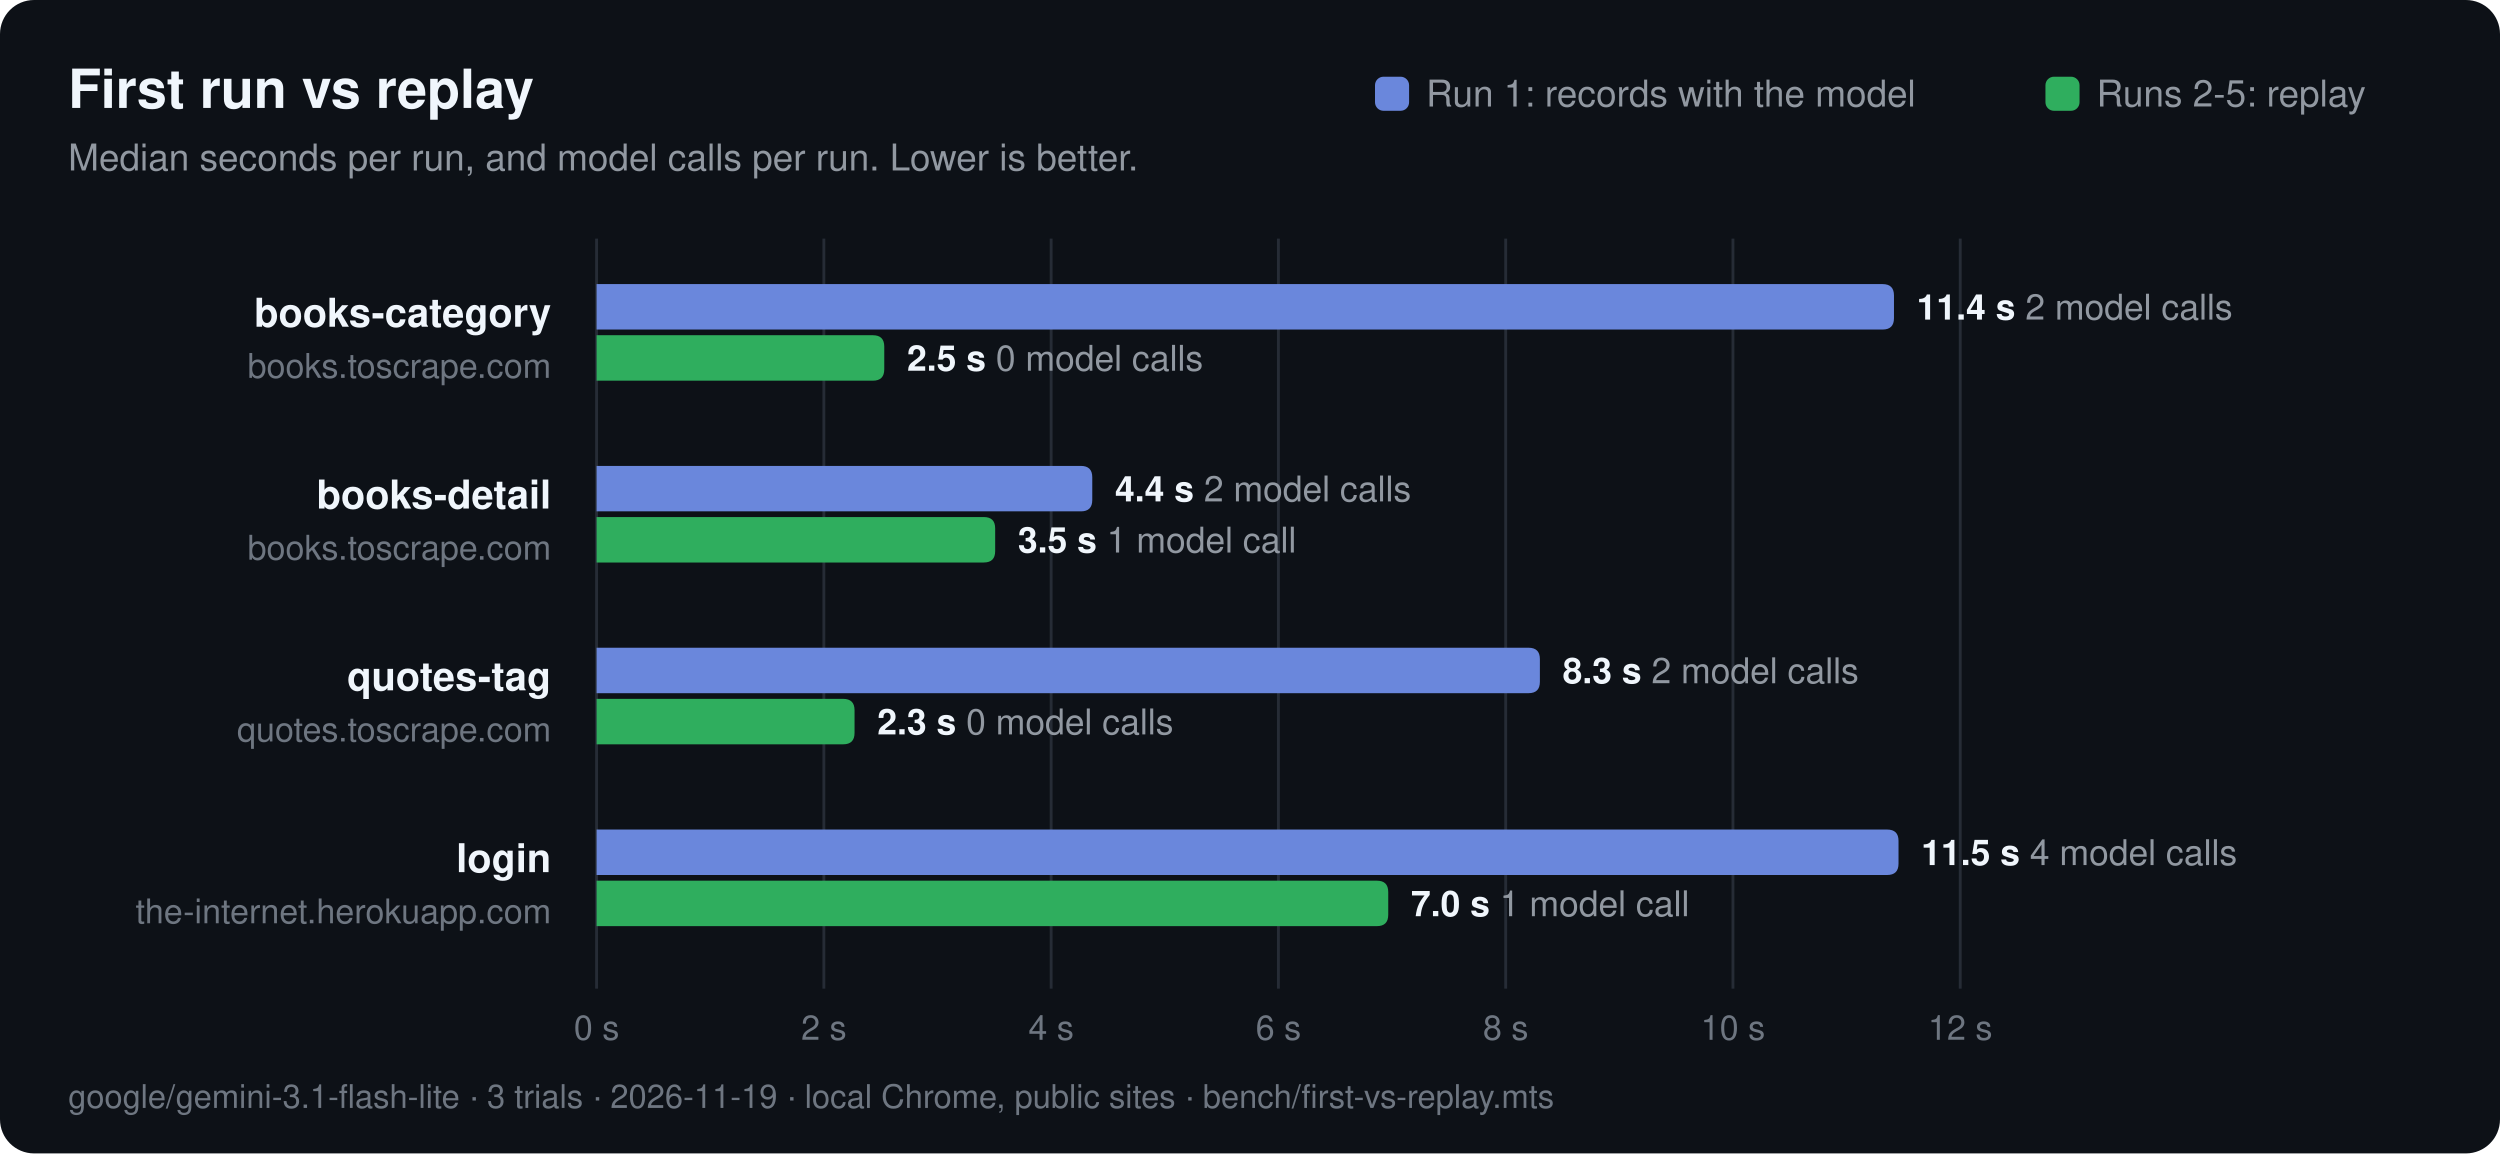
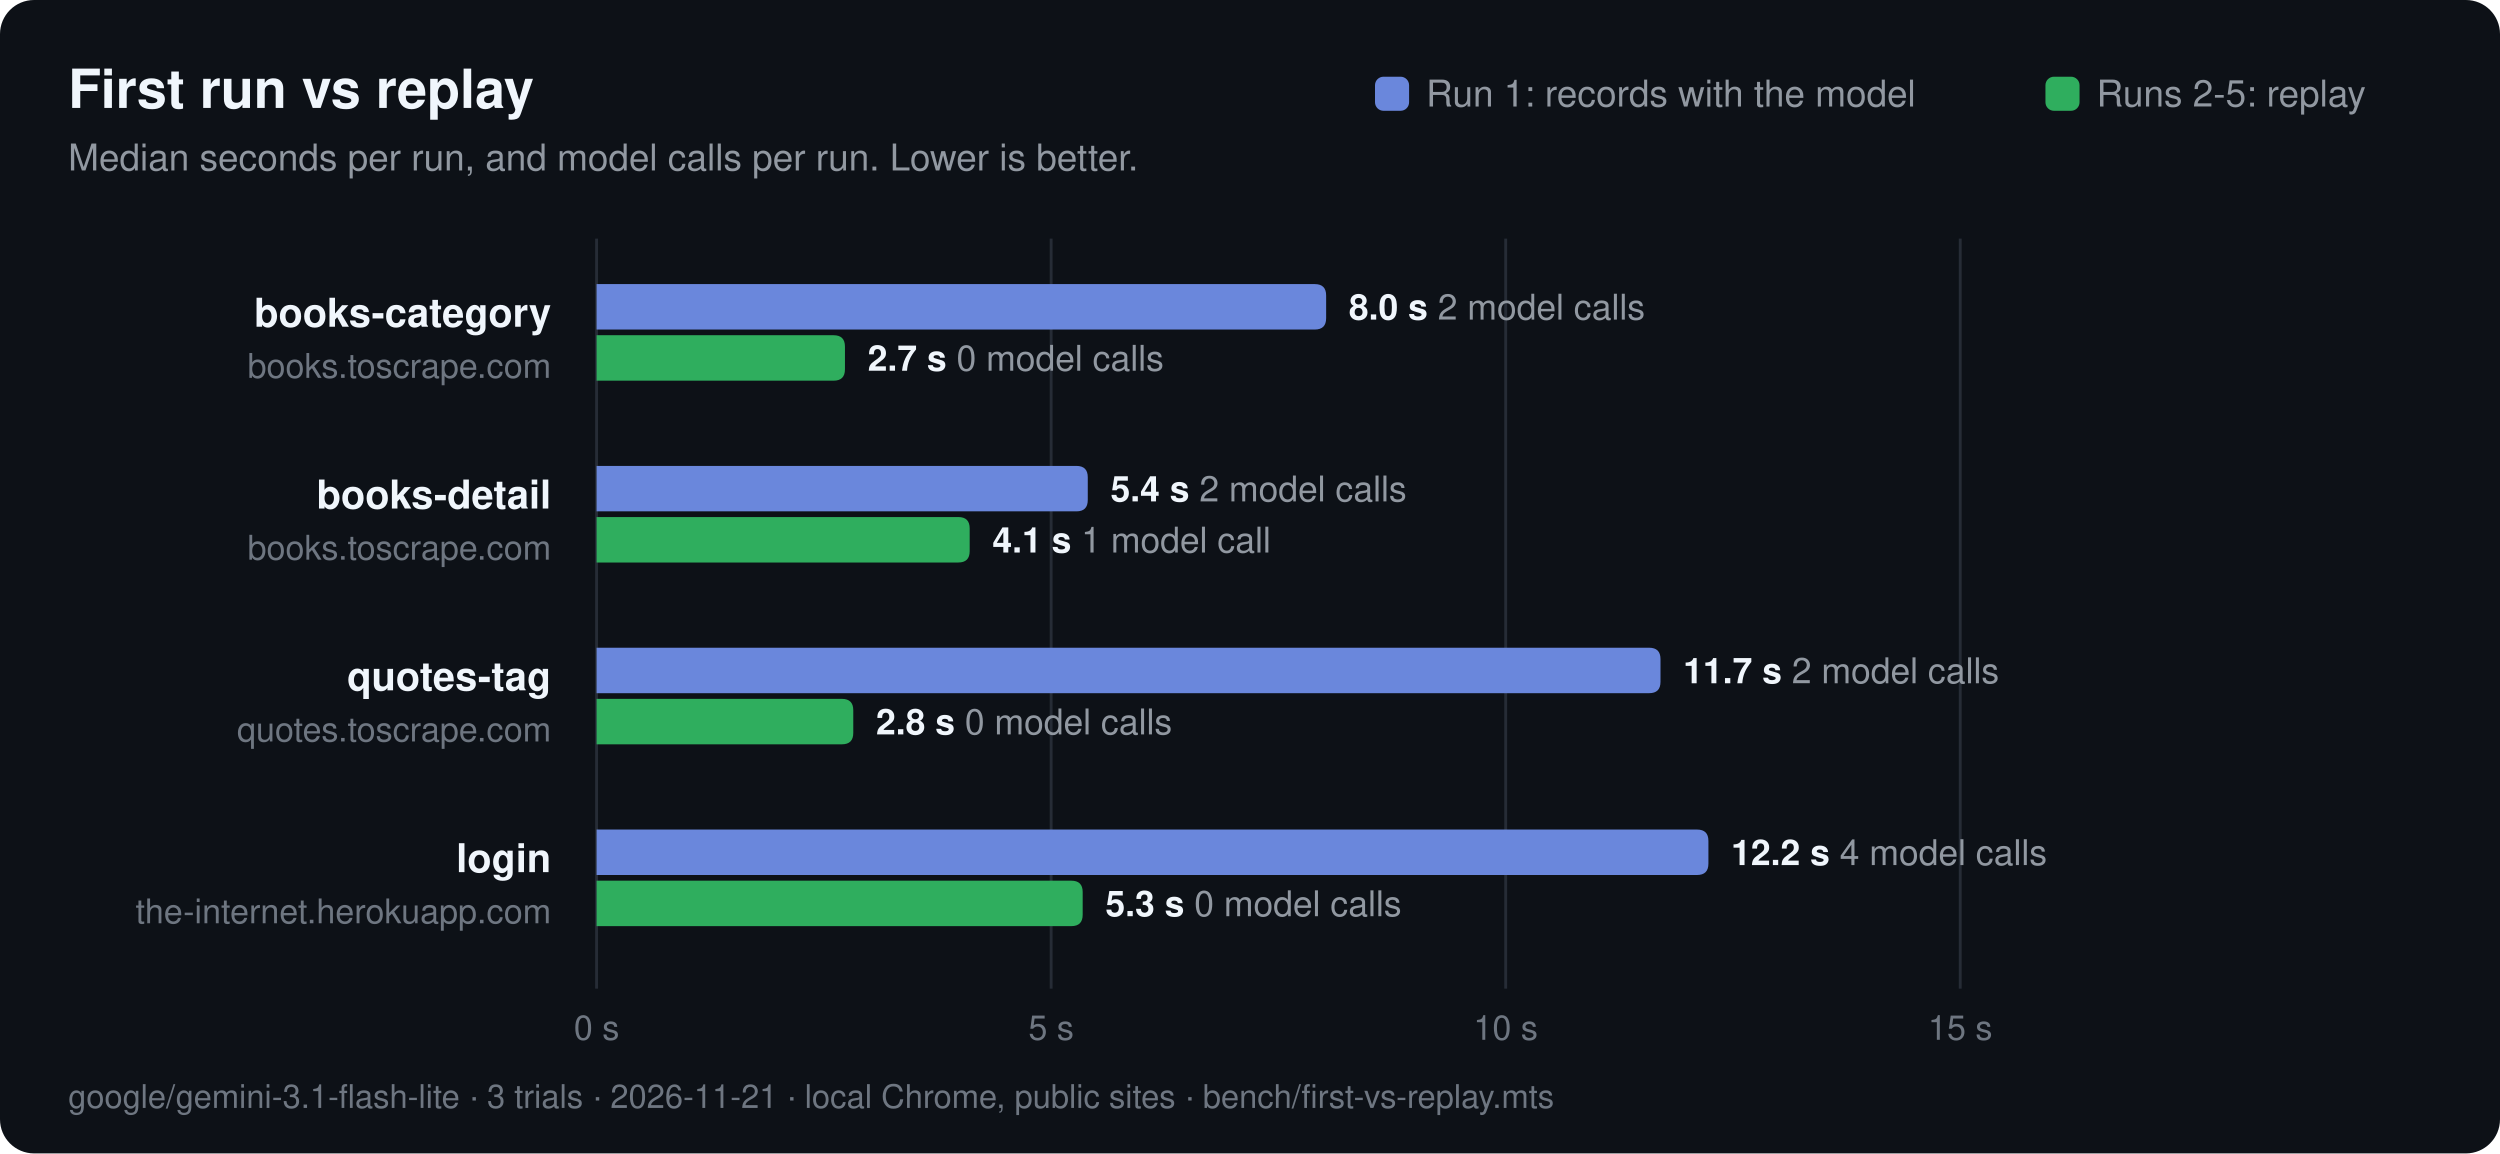
<svg xmlns="http://www.w3.org/2000/svg" viewBox="0 0 880 406" width="880" height="406" role="img" aria-labelledby="t d" font-family="-apple-system, BlinkMacSystemFont, 'Segoe UI', Helvetica, Arial, sans-serif">
  <rect width="880" height="406" rx="12" fill="#0d1117" />
  <text x="24" y="38" font-size="19" font-weight="600" fill="#f0f6fc">First run vs replay</text>
  <text x="24" y="60" font-size="13" fill="#9198a1">Median seconds per run, and model calls per run. Lower is better.</text>
  <rect x="484" y="27" width="12" height="12" rx="3" fill="#6a87dc" />
  <text x="502" y="37.5" font-size="13" fill="#9198a1">Run 1: records with the model</text>
  <rect x="720" y="27" width="12" height="12" rx="3" fill="#2fae5e" />
  <text x="738" y="37.5" font-size="13" fill="#9198a1">Runs 2-5: replay</text>
  <line x1="210" y1="84" x2="210" y2="348" stroke="#262c36" stroke-width="1" />
  <text x="210" y="366" font-size="12" text-anchor="middle" fill="#6e7681">0 s</text>
-   <line x1="290" y1="84" x2="290" y2="348" stroke="#262c36" stroke-width="1" />
-   <text x="290" y="366" font-size="12" text-anchor="middle" fill="#6e7681">2 s</text>
  <line x1="370" y1="84" x2="370" y2="348" stroke="#262c36" stroke-width="1" />
-   <text x="370" y="366" font-size="12" text-anchor="middle" fill="#6e7681">4 s</text>
-   <line x1="450" y1="84" x2="450" y2="348" stroke="#262c36" stroke-width="1" />
-   <text x="450" y="366" font-size="12" text-anchor="middle" fill="#6e7681">6 s</text>
+   <text x="370" y="366" font-size="12" text-anchor="middle" fill="#6e7681">5 s</text>
  <line x1="530" y1="84" x2="530" y2="348" stroke="#262c36" stroke-width="1" />
-   <text x="530" y="366" font-size="12" text-anchor="middle" fill="#6e7681">8 s</text>
-   <line x1="610" y1="84" x2="610" y2="348" stroke="#262c36" stroke-width="1" />
-   <text x="610" y="366" font-size="12" text-anchor="middle" fill="#6e7681">10 s</text>
+   <text x="530" y="366" font-size="12" text-anchor="middle" fill="#6e7681">10 s</text>
  <line x1="690" y1="84" x2="690" y2="348" stroke="#262c36" stroke-width="1" />
-   <text x="690" y="366" font-size="12" text-anchor="middle" fill="#6e7681">12 s</text>
+   <text x="690" y="366" font-size="12" text-anchor="middle" fill="#6e7681">15 s</text>
  <text x="194" y="115" font-size="14" font-weight="600" text-anchor="end" fill="#f0f6fc">books-category</text>
  <text x="194" y="133" font-size="12" text-anchor="end" fill="#6e7681">books.toscrape.com</text>
-   <path d="M210 100H662.68Q666.68 100 666.68 104V112Q666.68 116 662.68 116H210Z" fill="#6a87dc" />
-   <path d="M210 118H307.26Q311.26 118 311.26 122V130Q311.26 134 307.26 134H210Z" fill="#2fae5e" />
-   <text x="674.68" y="112.5" font-size="12.5" fill="#9198a1">
-     <tspan font-weight="600" fill="#f0f6fc">11.4 s</tspan>  2 model calls</text>
-   <text x="319.26" y="130.5" font-size="12.5" fill="#9198a1">
-     <tspan font-weight="600" fill="#f0f6fc">2.5 s</tspan>  0 model calls</text>
+   <path d="M210 100H462.8Q466.8 100 466.8 104V112Q466.8 116 462.8 116H210Z" fill="#6a87dc" />
+   <path d="M210 118H293.424Q297.424 118 297.424 122V130Q297.424 134 293.424 134H210Z" fill="#2fae5e" />
+   <text x="474.8" y="112.5" font-size="12.5" fill="#9198a1">
+     <tspan font-weight="600" fill="#f0f6fc">8.0 s</tspan>  2 model calls</text>
+   <text x="305.424" y="130.5" font-size="12.5" fill="#9198a1">
+     <tspan font-weight="600" fill="#f0f6fc">2.7 s</tspan>  0 model calls</text>
  <text x="194" y="179" font-size="14" font-weight="600" text-anchor="end" fill="#f0f6fc">books-detail</text>
  <text x="194" y="197" font-size="12" text-anchor="end" fill="#6e7681">books.toscrape.com</text>
-   <path d="M210 164H380.48Q384.48 164 384.48 168V176Q384.48 180 380.48 180H210Z" fill="#6a87dc" />
-   <path d="M210 182H346.3Q350.3 182 350.3 186V194Q350.3 198 346.3 198H210Z" fill="#2fae5e" />
-   <text x="392.48" y="176.5" font-size="12.5" fill="#9198a1">
-     <tspan font-weight="600" fill="#f0f6fc">4.4 s</tspan>  2 model calls</text>
-   <text x="358.3" y="194.5" font-size="12.5" fill="#9198a1">
-     <tspan font-weight="600" fill="#f0f6fc">3.5 s</tspan>  1 model call</text>
+   <path d="M210 164H378.896Q382.896 164 382.896 168V176Q382.896 180 378.896 180H210Z" fill="#6a87dc" />
+   <path d="M210 182H337.328Q341.328 182 341.328 186V194Q341.328 198 337.328 198H210Z" fill="#2fae5e" />
+   <text x="390.896" y="176.5" font-size="12.5" fill="#9198a1">
+     <tspan font-weight="600" fill="#f0f6fc">5.4 s</tspan>  2 model calls</text>
+   <text x="349.328" y="194.5" font-size="12.5" fill="#9198a1">
+     <tspan font-weight="600" fill="#f0f6fc">4.1 s</tspan>  1 model call</text>
  <text x="194" y="243" font-size="14" font-weight="600" text-anchor="end" fill="#f0f6fc">quotes-tag</text>
  <text x="194" y="261" font-size="12" text-anchor="end" fill="#6e7681">quotes.toscrape.com</text>
-   <path d="M210 228H538.04Q542.04 228 542.04 232V240Q542.04 244 538.04 244H210Z" fill="#6a87dc" />
-   <path d="M210 246H296.8Q300.8 246 300.8 250V258Q300.8 262 296.8 262H210Z" fill="#2fae5e" />
-   <text x="550.04" y="240.5" font-size="12.5" fill="#9198a1">
-     <tspan font-weight="600" fill="#f0f6fc">8.3 s</tspan>  2 model calls</text>
-   <text x="308.8" y="258.5" font-size="12.5" fill="#9198a1">
-     <tspan font-weight="600" fill="#f0f6fc">2.3 s</tspan>  0 model calls</text>
+   <path d="M210 228H580.496Q584.496 228 584.496 232V240Q584.496 244 580.496 244H210Z" fill="#6a87dc" />
+   <path d="M210 246H296.352Q300.352 246 300.352 250V258Q300.352 262 296.352 262H210Z" fill="#2fae5e" />
+   <text x="592.496" y="240.5" font-size="12.5" fill="#9198a1">
+     <tspan font-weight="600" fill="#f0f6fc">11.7 s</tspan>  2 model calls</text>
+   <text x="308.352" y="258.5" font-size="12.5" fill="#9198a1">
+     <tspan font-weight="600" fill="#f0f6fc">2.8 s</tspan>  0 model calls</text>
  <text x="194" y="307" font-size="14" font-weight="600" text-anchor="end" fill="#f0f6fc">login</text>
  <text x="194" y="325" font-size="12" text-anchor="end" fill="#6e7681">the-internet.herokuapp.com</text>
-   <path d="M210 292H664.28Q668.28 292 668.28 296V304Q668.28 308 664.28 308H210Z" fill="#6a87dc" />
-   <path d="M210 310H484.66Q488.66 310 488.66 314V322Q488.66 326 484.66 326H210Z" fill="#2fae5e" />
-   <text x="676.28" y="304.5" font-size="12.5" fill="#9198a1">
-     <tspan font-weight="600" fill="#f0f6fc">11.5 s</tspan>  4 model calls</text>
-   <text x="496.66" y="322.5" font-size="12.5" fill="#9198a1">
-     <tspan font-weight="600" fill="#f0f6fc">7.0 s</tspan>  1 model call</text>
-   <text x="24" y="390" font-size="11.5" fill="#6e7681">google/gemini-3.1-flash-lite · 3 trials · 2026-11-19 · local Chrome, public sites · bench/first-vs-replay.mts</text>
+   <path d="M210 292H597.36Q601.36 292 601.36 296V304Q601.36 308 597.36 308H210Z" fill="#6a87dc" />
+   <path d="M210 310H377.104Q381.104 310 381.104 314V322Q381.104 326 377.104 326H210Z" fill="#2fae5e" />
+   <text x="609.36" y="304.5" font-size="12.5" fill="#9198a1">
+     <tspan font-weight="600" fill="#f0f6fc">12.2 s</tspan>  4 model calls</text>
+   <text x="389.104" y="322.5" font-size="12.5" fill="#9198a1">
+     <tspan font-weight="600" fill="#f0f6fc">5.3 s</tspan>  0 model calls</text>
+   <text x="24" y="390" font-size="11.5" fill="#6e7681">google/gemini-3.1-flash-lite · 3 trials · 2026-11-21 · local Chrome, public sites · bench/first-vs-replay.mts</text>
</svg>
